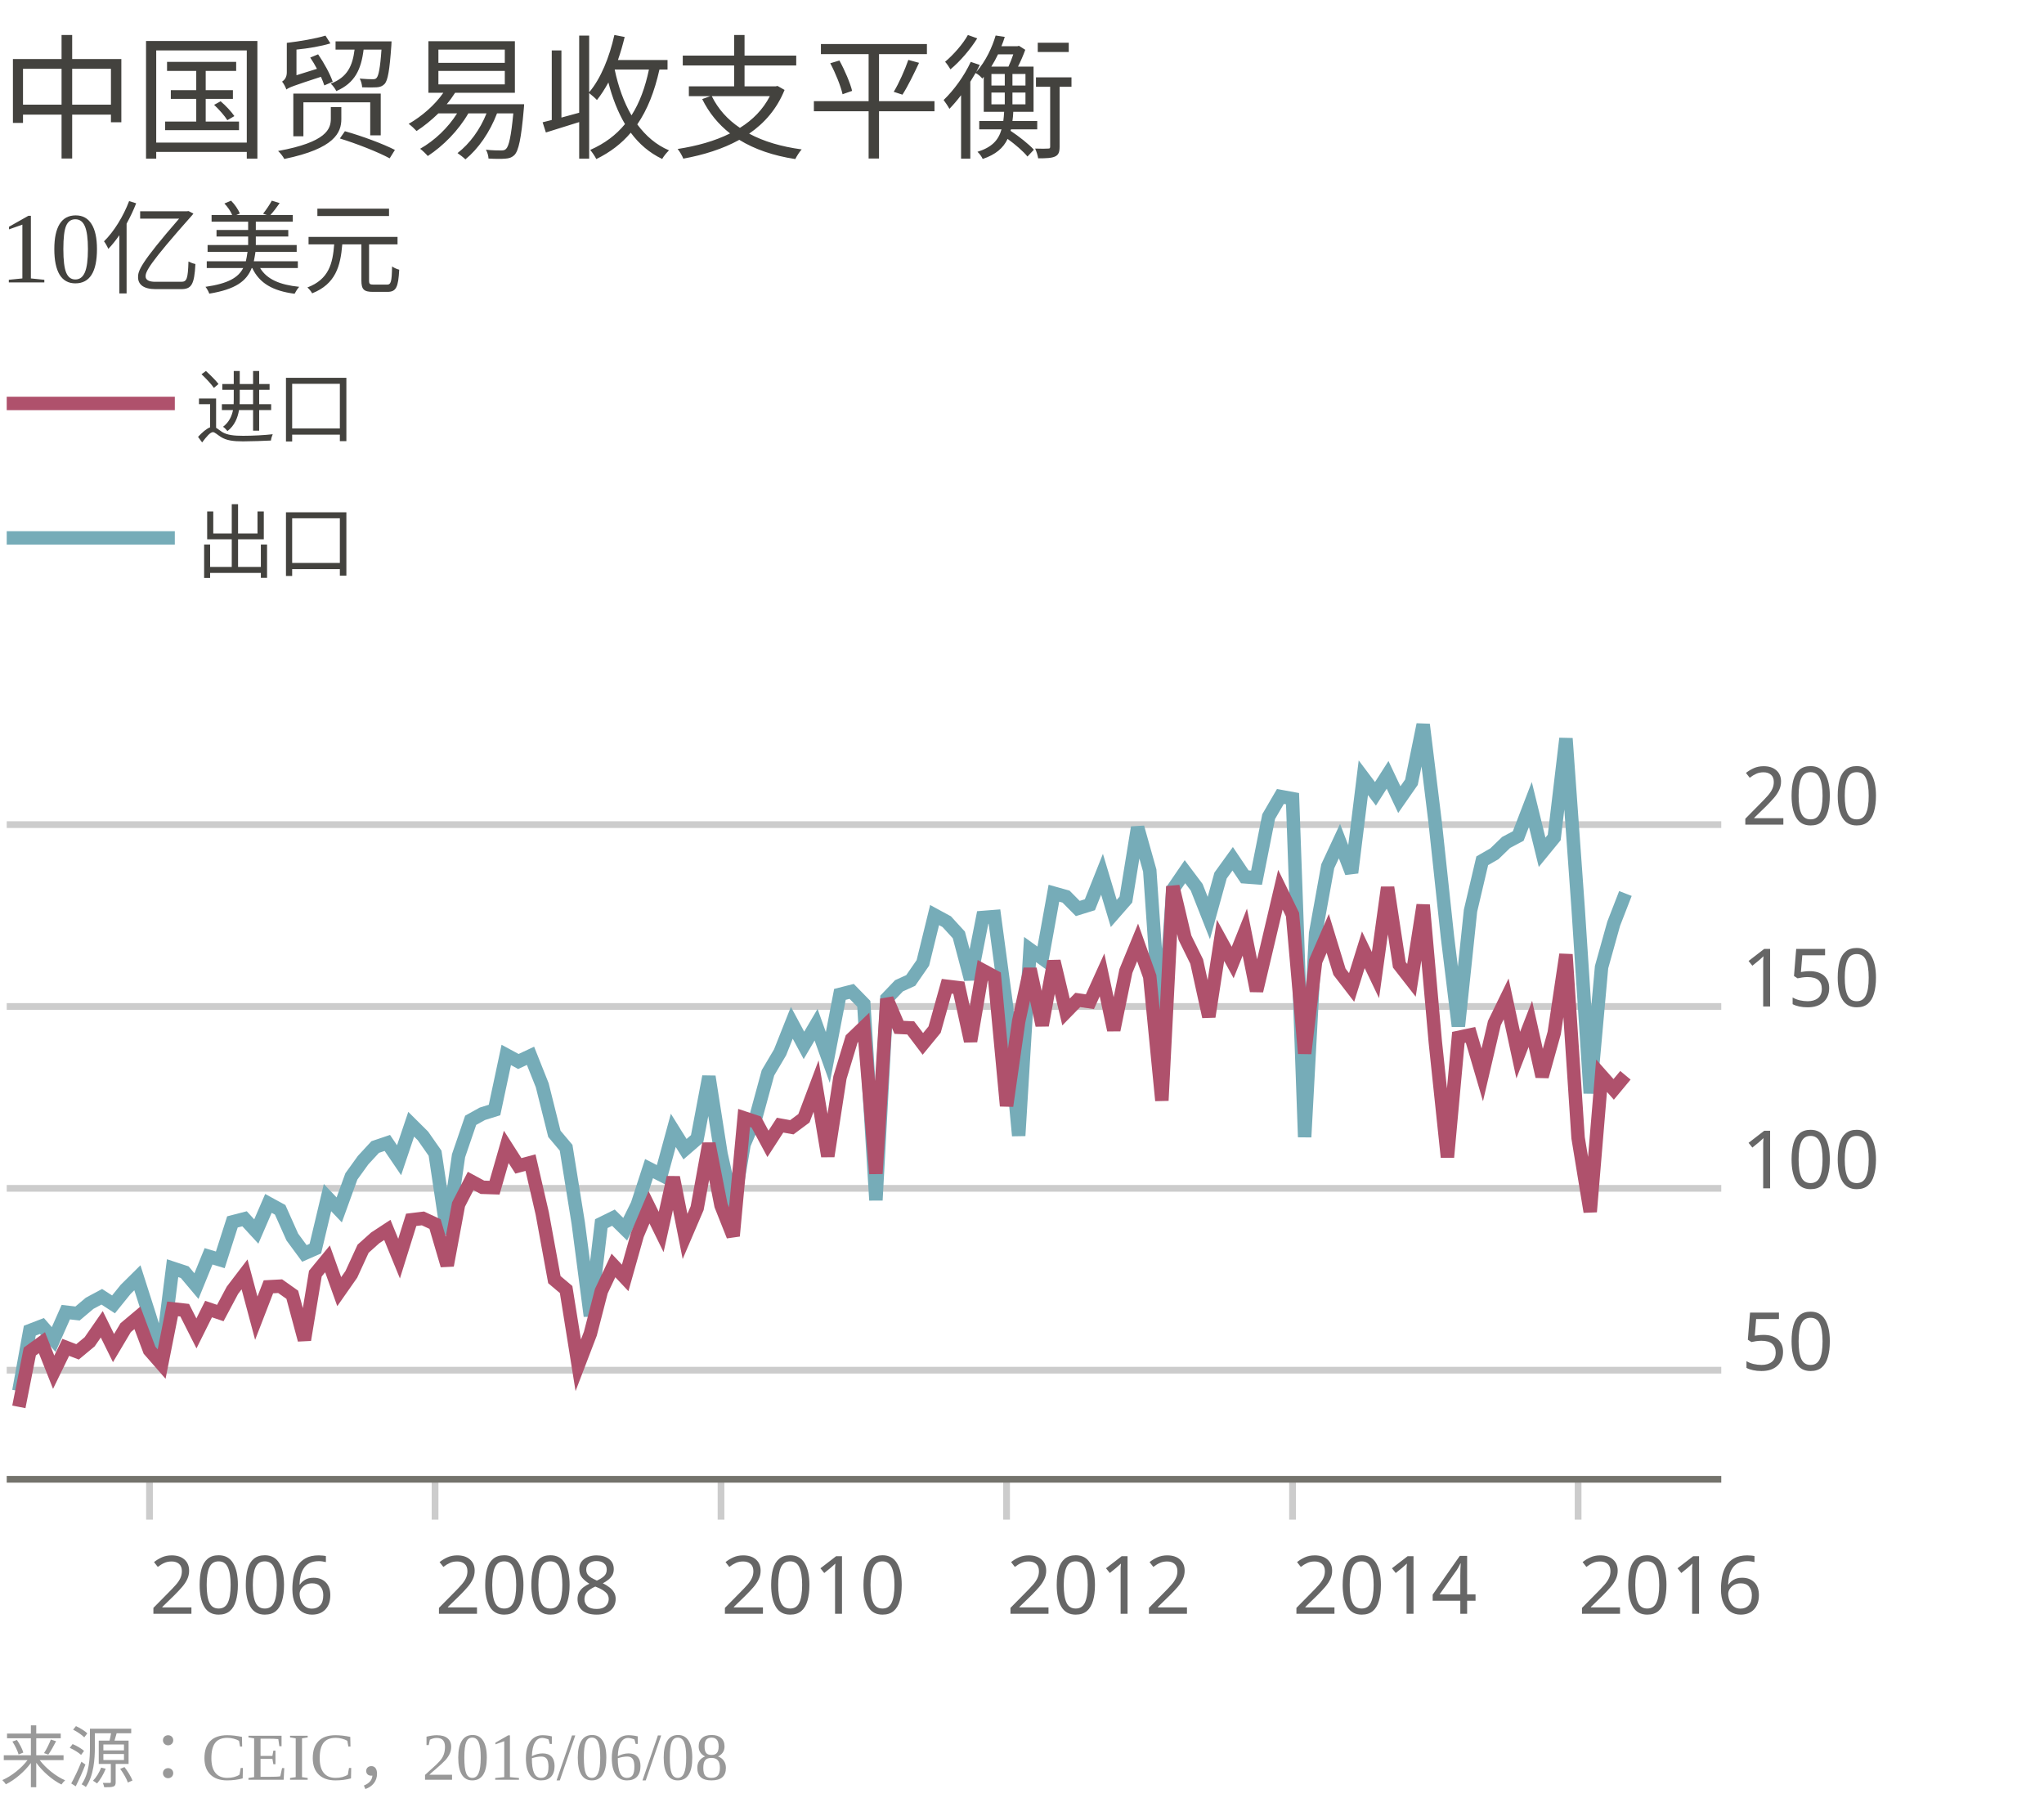
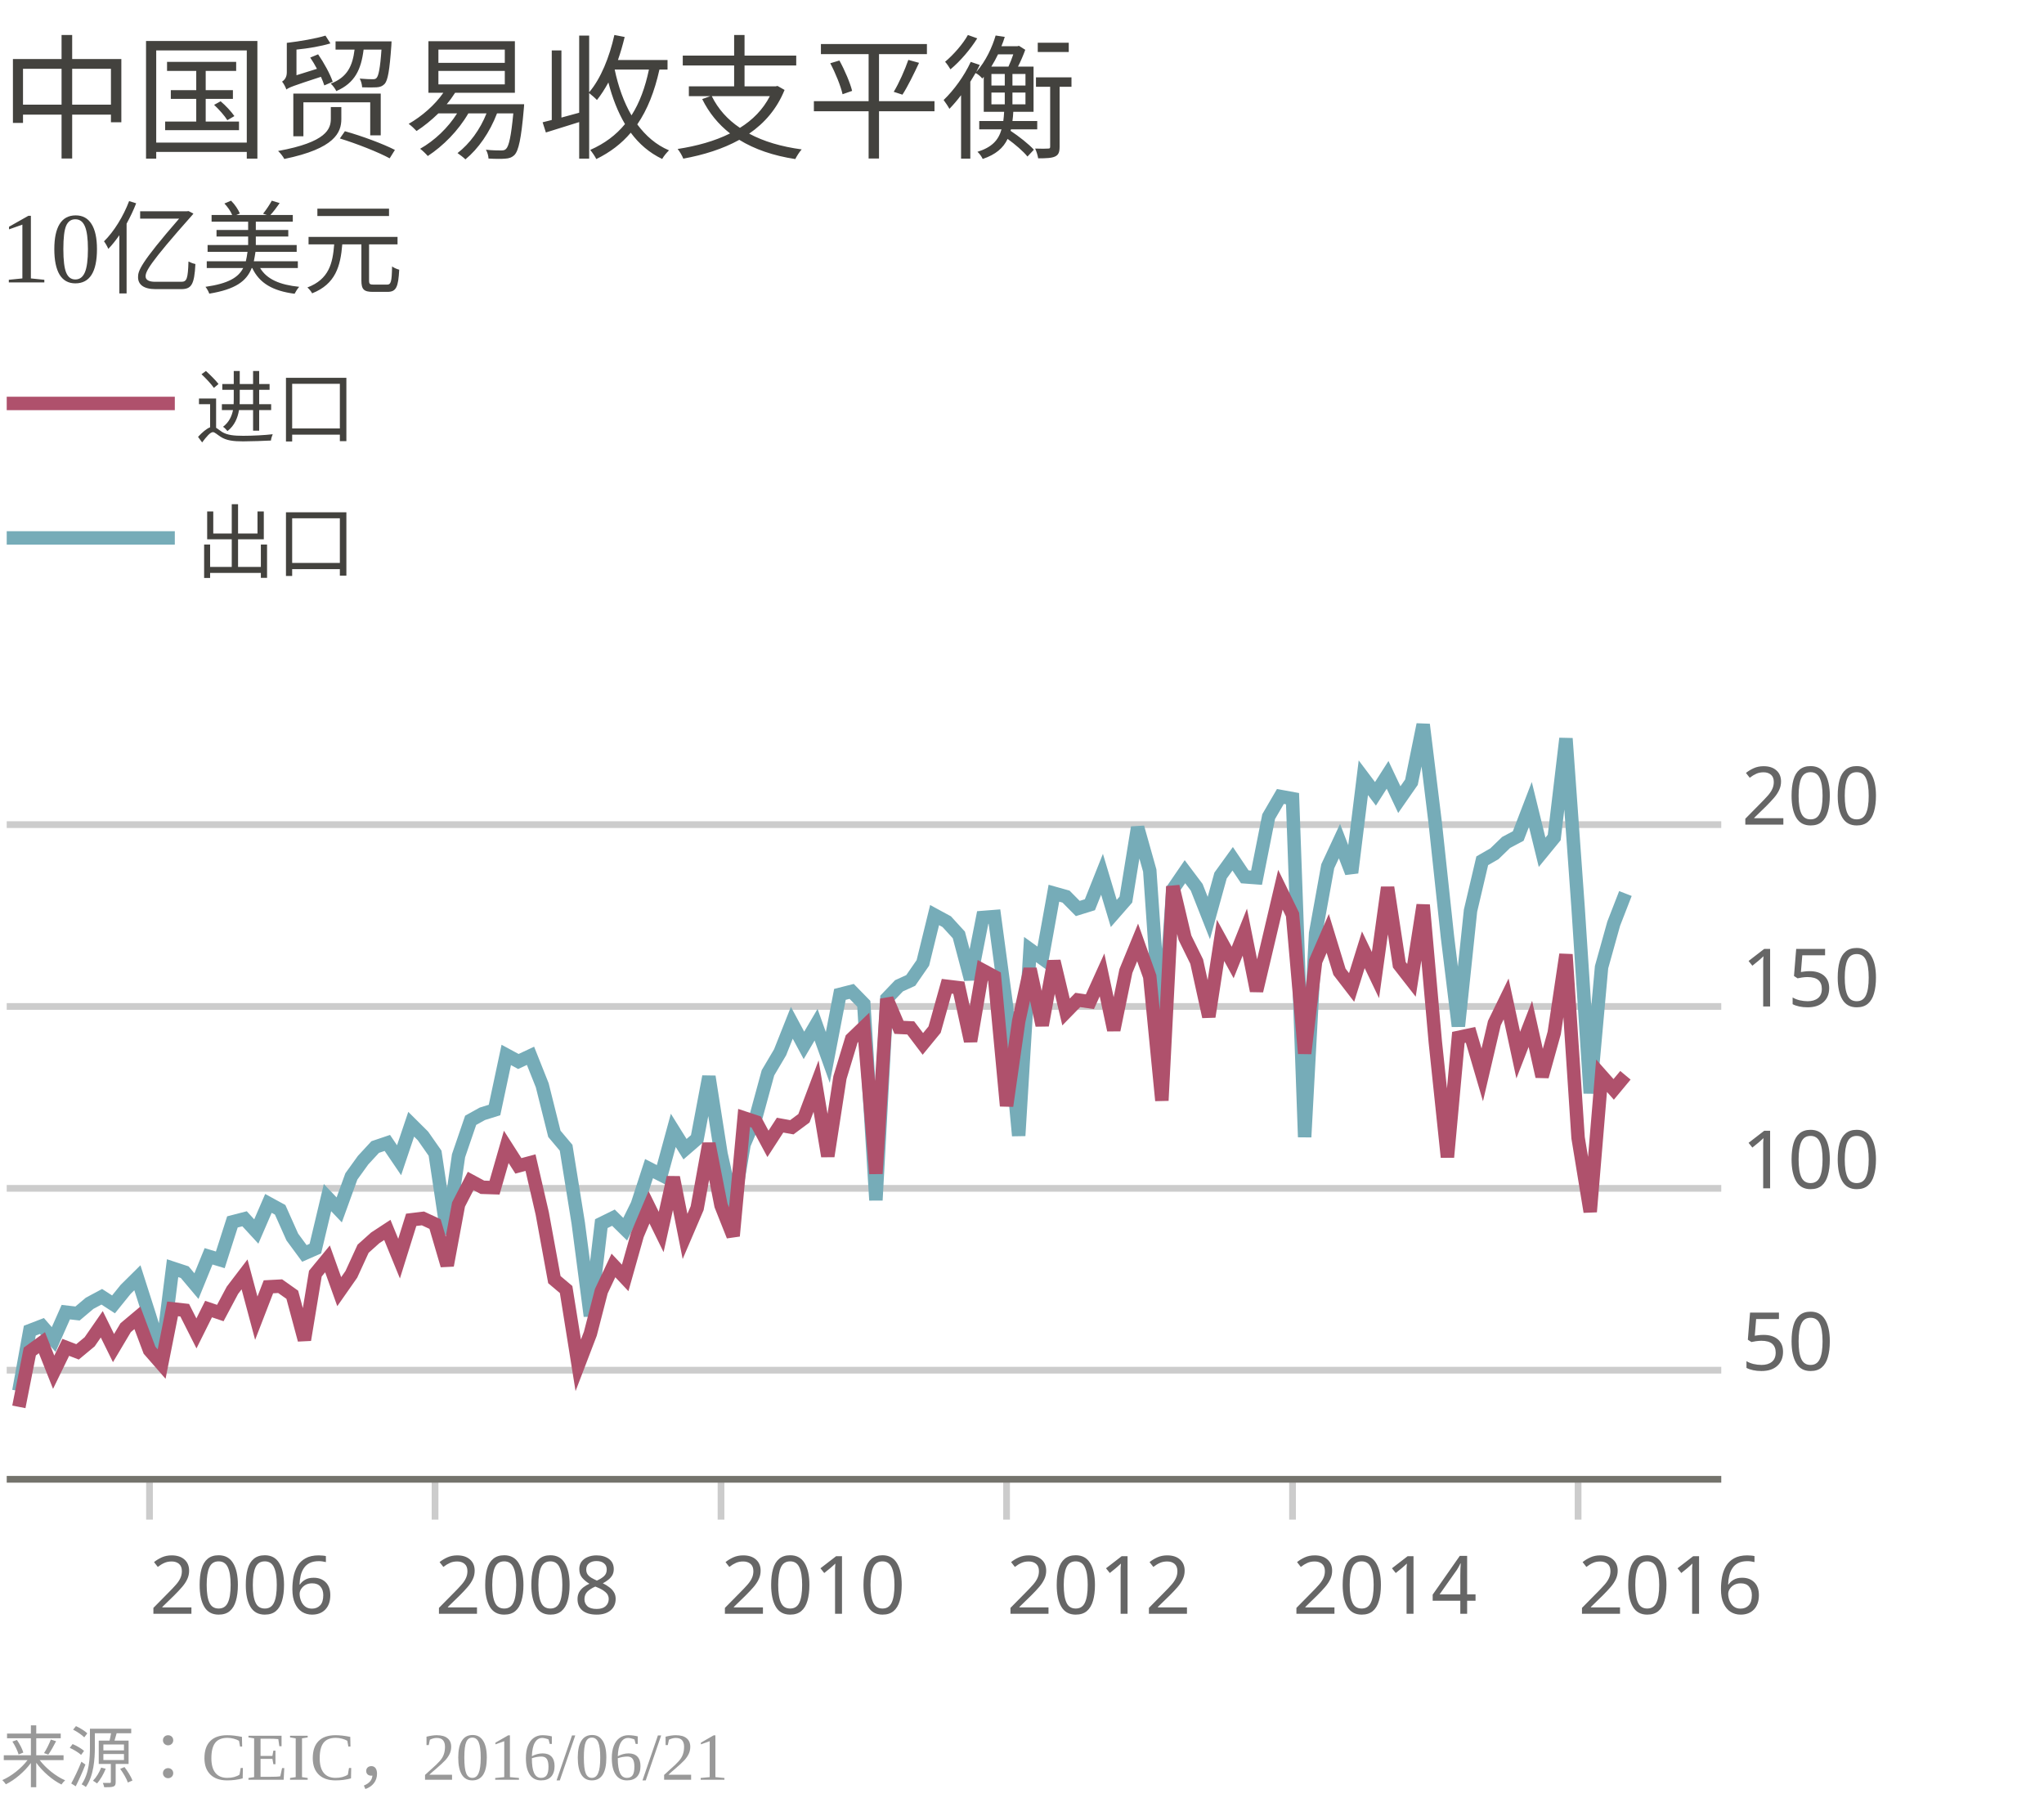
<svg xmlns="http://www.w3.org/2000/svg" viewBox="0 0 304 270">
  <text class="chart-title" fill="#43423e" font-size="20" y="22">中国贸易收支平衡</text>
  <text class="chart-subtitle" fill="#43423e" font-size="15" y="42">10亿美元</text>
-   <text class="chart-source" font-size="10" fill-opacity="0.4" y="265">来源：CEIC，2016/06/08</text>
+   <text class="chart-source" font-size="10" fill-opacity="0.4" y="265">来源：CEIC，2016/06/21</text>
  <g transform="translate(1,100)">
    <g transform="translate(0,120)" class="x axis">
      <g class="tick" style="" transform="translate(21.23546,0)">
        <line y2="6" x2="0" fill="none" stroke="#000" stroke-opacity="0.2" />
        <text dy="0" style="" y="20" x="0" font-family="MetricWeb,sans-serif" fill-opacity="0.6" font-size="12" text-anchor="start">2006</text>
      </g>
      <g class="tick" style="" transform="translate(63.70637,0)">
        <line y2="6" x2="0" fill="none" stroke="#000" stroke-opacity="0.2" />
        <text dy="0" style="" y="20" x="0" font-family="MetricWeb,sans-serif" fill-opacity="0.6" font-size="12" text-anchor="start">2008</text>
      </g>
      <g class="tick" style="" transform="translate(106.2355,0)">
        <line y2="6" x2="0" fill="none" stroke="#000" stroke-opacity="0.2" />
        <text dy="0" style="" y="20" x="0" font-family="MetricWeb,sans-serif" fill-opacity="0.6" font-size="12" text-anchor="start">2010</text>
      </g>
      <g class="tick" style="" transform="translate(148.7064,0)">
        <line y2="6" x2="0" fill="none" stroke="#000" stroke-opacity="0.2" />
        <text dy="0" style="" y="20" x="0" font-family="MetricWeb,sans-serif" fill-opacity="0.6" font-size="12" text-anchor="start">2012</text>
      </g>
      <g class="tick" style="" transform="translate(191.2355,0)">
        <line y2="6" x2="0" fill="none" stroke="#000" stroke-opacity="0.2" />
        <text dy="0" style="" y="20" x="0" font-family="MetricWeb,sans-serif" fill-opacity="0.6" font-size="12" text-anchor="start">2014</text>
      </g>
      <g class="tick" style="" transform="translate(233.7064,0)">
        <line y2="6" x2="0" fill="none" stroke="#000" stroke-opacity="0.2" />
        <text dy="0" style="" y="20" x="0" font-family="MetricWeb,sans-serif" fill-opacity="0.6" font-size="12" text-anchor="start">2016</text>
      </g>
      <path class="domain" d="M0,0V0H255V0" fill="none" stroke="#74736c" />
    </g>
    <g transform="translate(255,0)" class="y axis">
      <g class="tick" style="" transform="translate(0,103.7727)">
        <line x2="-255" y2="0" fill="none" stroke="#000" stroke-opacity="0.2" />
        <text dy="0" style="text-anchor: start;" x="3" y="0" font-family="MetricWeb,sans-serif" fill-opacity="0.6" font-size="12">50</text>
      </g>
      <g class="tick" style="" transform="translate(0,76.72727)">
        <line x2="-255" y2="0" fill="none" stroke="#000" stroke-opacity="0.2" />
        <text dy="0" style="text-anchor: start;" x="3" y="0" font-family="MetricWeb,sans-serif" fill-opacity="0.6" font-size="12">100</text>
      </g>
      <g class="tick" style="" transform="translate(0,49.68182)">
        <line x2="-255" y2="0" fill="none" stroke="#000" stroke-opacity="0.2" />
        <text dy="0" style="text-anchor: start;" x="3" y="0" font-family="MetricWeb,sans-serif" fill-opacity="0.6" font-size="12">150</text>
      </g>
      <g class="tick" style="" transform="translate(0,22.63636)">
        <line x2="-255" y2="0" fill="none" stroke="#000" stroke-opacity="0.2" />
        <text dy="0" style="text-anchor: start;" x="3" y="0" font-family="MetricWeb,sans-serif" fill-opacity="0.6" font-size="12">200</text>
      </g>
      <path class="domain" d="M-255,1H0V120H-255" fill="none" stroke="#000" stroke-opacity="0" />
    </g>
    <g class="chart-key" transform="translate(0,-35)">
      <g class="key-element" transform="translate(0,0)">
        <text x="28" font-size="12" fill="#43423e">进口</text>
        <line x1="0" x2="25" y1="-5" y2="-5" stroke-width="2" fill="none" stroke="#af516c" />
      </g>
      <g class="key-element" transform="translate(0,20)">
        <text x="28" font-size="12" fill="#43423e">出口</text>
        <line x1="0" x2="25" y1="-5" y2="-5" stroke-width="2" fill="none" stroke="#76acb8" />
      </g>
    </g>
    <g>
-       <path d="M1.804,106.871L3.433,97.894L5.236,97.2L6.982,99.214L8.785,95.14L10.53,95.343L12.334,93.82L14.138,92.854L15.883,93.987L17.687,91.755L19.432,90.027L21.235,95.665L23.039,101.551L24.668,88.602L26.472,89.196L28.217,91.27L30.021,86.836L31.766,87.363L33.569,81.722L35.373,81.255L37.118,83.149L38.922,78.97L40.667,79.922L42.471,83.965L44.274,86.412L45.903,85.693L47.707,78.107L49.452,79.938L51.256,74.96L53.001,72.538L54.805,70.585L56.608,69.976L58.354,72.549L60.157,67.196L61.903,68.93L63.706,71.505L65.51,83.56L67.197,71.879L69.001,66.608L70.746,65.641L72.55,65.08L74.295,56.889L76.099,57.864L77.902,57.019L79.648,61.405L81.451,68.621L83.196,70.692L85,81.891L86.804,95.716L88.433,81.979L90.236,81.09L91.982,82.808L93.785,79.155L95.53,73.795L97.334,74.722L99.138,68.106L100.883,70.906L102.687,69.342L104.432,60.108L106.235,71.602L108.039,79.69L109.668,70.176L111.472,65.952L113.217,59.549L115.021,56.5L116.766,52.105L118.569,55.468L120.373,52.394L122.118,57.265L123.922,47.883L125.667,47.438L127.471,49.285L129.274,78.493L130.903,48.492L132.707,46.607L134.452,45.81L136.256,43.201L138.001,36.09L139.805,37.07L141.608,39.041L143.354,45.63L145.157,36.449L146.903,36.312L148.706,49.715L150.51,68.9L152.197,41.212L154.001,42.514L155.746,32.837L157.55,33.344L159.295,35.11L161.099,34.551L162.902,30.02L164.648,35.85L166.451,33.789L168.196,23.053L170,29.47L171.804,55.433L173.433,32.27L175.236,29.635L176.982,31.958L178.785,36.529L180.53,30.214L182.334,27.716L184.138,30.401L185.883,30.531L187.687,21.444L189.432,18.448L191.235,18.779L193.039,69.104L194.668,38.805L196.472,28.835L198.217,25.085L200.021,29.783L201.766,15.663L203.569,18.057L205.373,15.233L207.118,18.922L208.922,16.329L210.667,7.755L212.471,22.497L214.274,39.301L215.903,52.62L217.707,35.439L219.452,28.014L221.256,26.977L223.001,25.289L224.805,24.33L226.608,19.632L228.354,26.75L230.157,24.549L231.903,9.826L233.706,34.977L235.51,62.585L237.197,43.833L239.001,37.372L240.746,32.879" stroke-width="2" fill="none" stroke="#76acb8" />
+       <path d="M1.804,106.871L3.433,97.894L5.236,97.2L6.982,99.214L8.785,95.14L10.53,95.343L12.334,93.82L14.138,92.854L15.883,93.987L17.687,91.755L19.432,90.027L21.235,95.665L23.039,101.551L24.668,88.602L26.472,89.196L28.217,91.27L30.021,86.836L31.766,87.363L33.569,81.722L35.373,81.255L37.118,83.149L38.922,78.97L40.667,79.922L42.471,83.965L44.274,86.412L45.903,85.693L47.707,78.107L49.452,79.938L51.256,74.96L53.001,72.538L54.805,70.585L56.608,69.976L58.354,72.549L60.157,67.196L61.903,68.93L63.706,71.505L65.51,83.56L67.197,71.879L69.001,66.608L70.746,65.641L72.55,65.08L74.295,56.889L76.099,57.864L77.902,57.019L79.648,61.405L81.451,68.621L83.196,70.692L85,81.891L86.804,95.716L88.433,81.979L90.236,81.09L91.982,82.808L93.785,79.155L95.53,73.795L97.334,74.722L99.138,68.106L100.883,70.906L102.687,69.342L104.432,60.108L106.235,71.602L108.039,79.69L109.668,70.176L111.472,65.952L113.217,59.549L115.021,56.5L116.766,52.105L118.569,55.468L120.373,52.394L122.118,57.265L123.922,47.883L125.667,47.438L127.471,49.285L129.274,78.493L130.903,48.492L132.707,46.607L134.452,45.81L136.256,43.201L138.001,36.09L139.805,37.07L141.608,39.041L143.354,45.63L145.157,36.449L146.903,36.312L148.706,49.715L150.51,68.9L152.197,41.212L154.001,42.514L155.746,32.837L157.55,33.344L159.295,35.11L161.099,34.551L162.902,30.02L164.648,35.85L166.451,33.789L168.196,23.053L170,29.47L171.804,55.433L173.433,32.27L175.236,29.635L176.982,31.958L178.785,36.529L180.53,30.214L182.334,27.716L184.138,30.401L185.883,30.531L187.687,21.444L189.432,18.448L191.235,18.779L193.039,69.104L194.668,38.805L196.472,28.835L198.217,25.085L200.021,29.783L201.766,15.663L203.569,18.057L205.373,15.233L207.118,18.922L208.922,16.329L210.667,7.755L212.471,22.497L214.274,39.301L215.903,52.62L217.707,35.439L219.452,28.014L221.256,26.977L223.001,25.289L224.805,24.33L226.608,19.632L228.354,26.75L230.157,24.549L231.903,9.826L233.706,34.977L235.51,62.585L237.197,43.833L239.001,37.372L240.746,32.882" stroke-width="2" fill="none" stroke="#76acb8" />
      <path d="M1.804,109.227L3.433,100.995L5.236,99.683L6.982,104.076L8.785,100.375L10.53,101.047L12.334,99.55L14.138,96.945L15.883,100.486L17.687,97.451L19.432,95.986L21.235,100.798L23.039,102.862L24.668,94.655L26.472,94.853L28.217,98.304L30.021,94.681L31.766,95.273L33.569,91.889L35.373,89.524L37.118,96.039L38.922,91.372L40.667,91.279L42.471,92.555L44.274,99.262L45.903,89.41L47.707,87.219L49.452,92.094L51.256,89.515L53.001,85.713L54.805,84.094L56.608,82.911L58.354,87.181L60.157,81.412L61.903,81.201L63.706,82.042L65.51,88.188L67.197,79.131L69.001,75.63L70.746,76.572L72.55,76.629L74.295,70.563L76.099,73.386L77.902,72.906L79.648,80.466L81.451,90.305L83.196,91.777L85,103.046L86.804,98.335L88.433,92.019L90.236,88.195L91.982,90.05L93.785,83.664L95.53,79.545L97.334,83.221L99.138,75.101L100.883,83.881L102.687,79.67L104.432,70.077L106.235,79.266L108.039,83.808L109.668,66.262L111.472,66.861L113.217,70.113L115.021,67.33L116.766,67.646L118.569,66.306L120.373,61.522L122.118,71.949L123.922,60.264L125.667,54.513L127.471,52.779L129.274,74.541L130.903,48.567L132.707,52.785L134.452,52.868L136.256,55.249L138.001,53.12L139.805,46.676L141.608,46.891L143.354,54.843L145.157,44.307L146.903,45.248L148.706,64.47L150.51,51.87L152.197,44.105L154.001,52.481L155.746,42.952L157.55,50.503L159.295,48.712L161.099,48.972L162.902,44.986L164.648,53.185L166.451,44.409L168.196,40.156L170,45.236L171.804,63.669L173.433,31.825L175.236,39.459L176.982,43.006L178.785,51.201L180.53,39.852L182.334,43.142L184.138,38.627L185.883,47.357L187.687,39.727L189.432,32.318L191.235,36.017L193.039,56.669L194.668,42.972L196.472,38.816L198.217,44.515L200.021,46.856L201.766,41.249L203.569,45.014L205.373,31.981L207.118,43.482L208.922,45.795L210.667,34.59L212.471,54.969L214.274,72.091L215.903,54.286L217.707,53.903L219.452,59.856L221.256,52.15L223.001,48.561L224.805,56.915L226.608,52.271L228.354,60.093L230.157,53.62L231.903,41.95L233.706,69.209L235.51,80.215L237.197,59.983L239.001,62.014L240.746,59.914" stroke-width="2" fill="none" stroke="#af516c" />
    </g>
  </g>
</svg>
